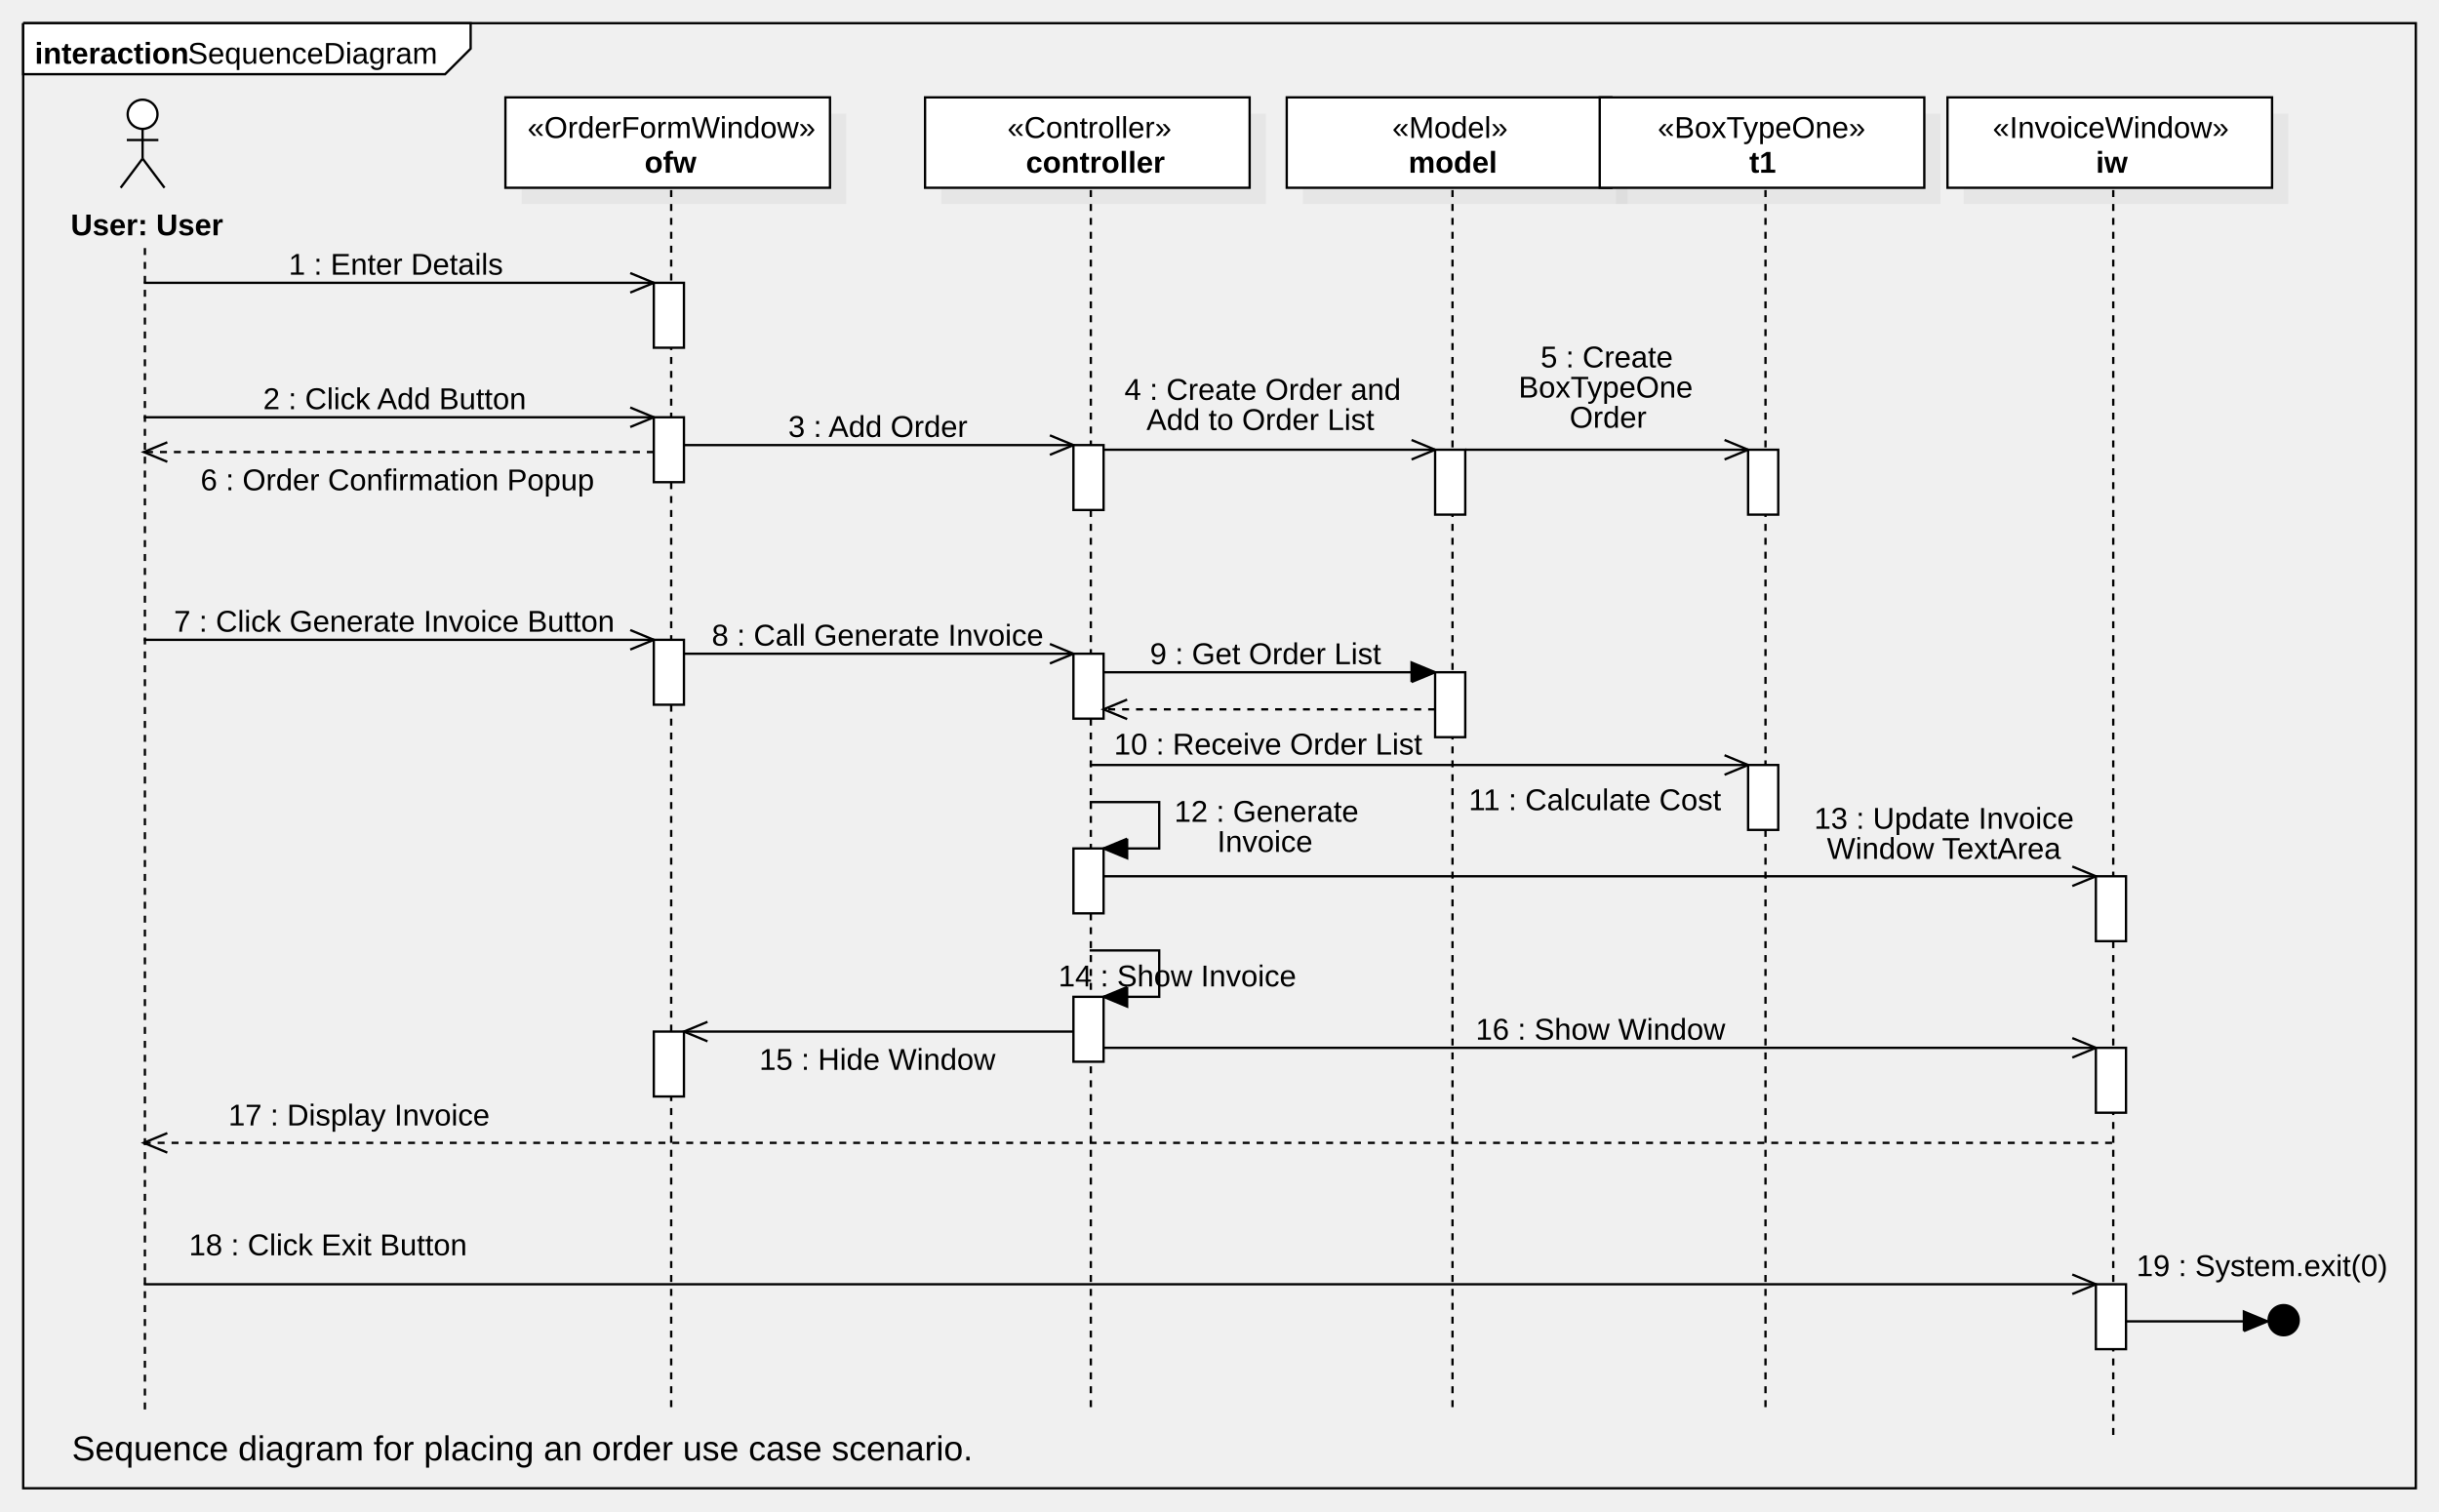
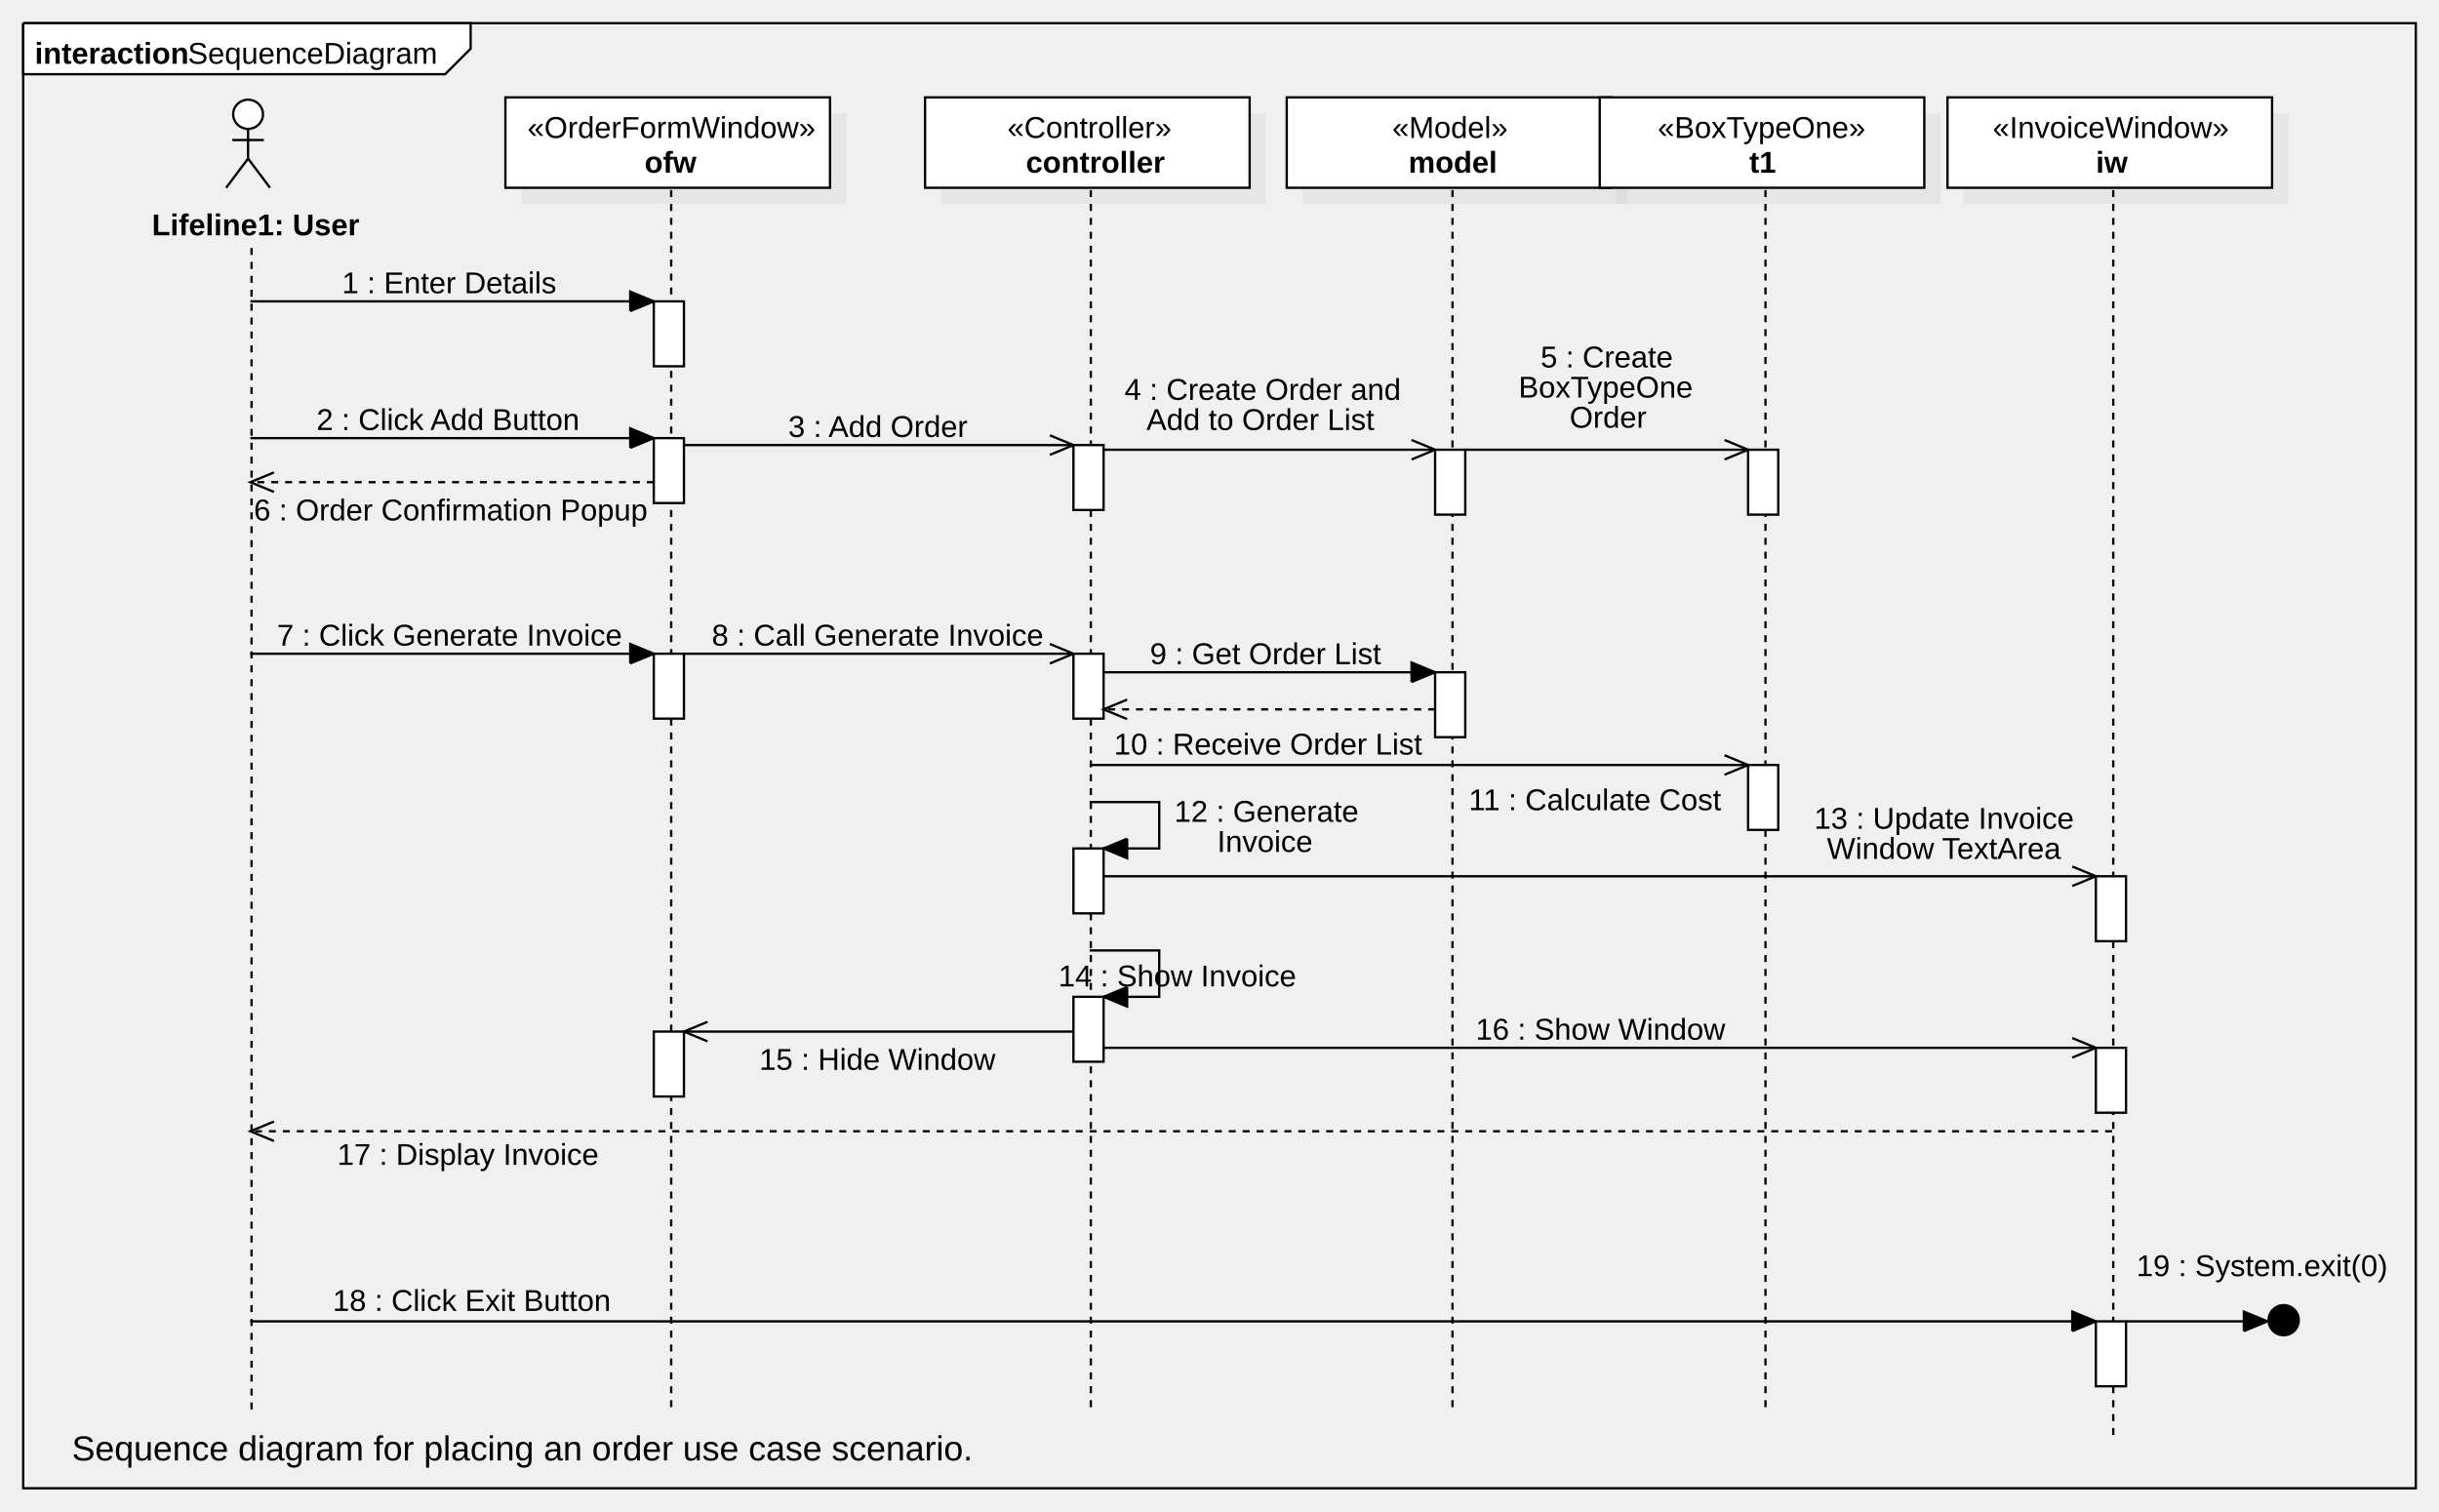
<svg xmlns="http://www.w3.org/2000/svg" version="1.1" width="1052" height="652">
  <defs />
  <g>
    <g transform="translate(2,2) scale(1,1)">
      <path fill="none" stroke="#000000" d="M 8 8 L 1040 8 L 1040 640 L 8 640 L 8 8" stroke-miterlimit="10" />
    </g>
    <g transform="translate(2,2) scale(1,1)">
      <path fill="#ffffff" stroke="none" d="M 8 8 L 8 30 L 190 30 L 201 19 L 201 8 L 8 8" />
    </g>
    <g transform="translate(2,2) scale(1,1)">
      <path fill="none" stroke="#000000" d="M 8 8 L 8 30 L 190 30 L 201 19 L 201 8 L 8 8 L 8 8" stroke-miterlimit="10" />
    </g>
    <g transform="translate(2,2) scale(1,1)">
      <g>
        <path fill="none" stroke="none" />
        <text fill="#000000" stroke="none" font-family="Arial" font-size="13px" font-style="normal" font-weight="normal" text-decoration="none" x="79" y="25.5">SequenceDiagram</text>
      </g>
    </g>
    <g transform="translate(2,2) scale(1,1)">
      <g>
        <path fill="none" stroke="none" />
        <text fill="#000000" stroke="none" font-family="Arial" font-size="13px" font-style="normal" font-weight="bold" text-decoration="none" x="13" y="25.5">interaction</text>
      </g>
    </g>
    <g transform="translate(2,2) scale(1,1)">
-       <path fill="#ffffff" stroke="none" d="M 53.071 47.3 C 53.071 43.821 55.949 41 59.5 41 C 63.051 41 65.929 43.821 65.929 47.3 C 65.929 50.779 63.051 53.6 59.5 53.6 C 55.949 53.6 53.071 50.779 53.071 47.3 Z" />
-     </g>
-     <g transform="translate(2,2) scale(1,1)">
-       <path fill="none" stroke="#000000" d="M 53.071 47.3 C 53.071 43.821 55.949 41 59.5 41 C 63.051 41 65.929 43.821 65.929 47.3 C 65.929 50.779 63.051 53.6 59.5 53.6 C 55.949 53.6 53.071 50.779 53.071 47.3 Z" stroke-miterlimit="10" />
-     </g>
-     <g transform="translate(2,2) scale(1,1)">
-       <path fill="none" stroke="#000000" d="M 59.5 53.6 L 59.5 66.4" stroke-miterlimit="10" />
-     </g>
-     <g transform="translate(2,2) scale(1,1)">
-       <path fill="none" stroke="#000000" d="M 52.693 58.4 L 66.307 58.4" stroke-miterlimit="10" />
-     </g>
-     <g transform="translate(2,2) scale(1,1)">
-       <path fill="none" stroke="#000000" d="M 59.5 66.4 L 50.045 79" stroke-miterlimit="10" />
-     </g>
-     <g transform="translate(2,2) scale(1,1)">
-       <path fill="none" stroke="#000000" d="M 59.5 66.4 L 68.955 79" stroke-miterlimit="10" />
-     </g>
-     <g transform="translate(2,2) scale(1,1)">
-       <g>
-         <path fill="none" stroke="none" />
-         <text fill="#000000" stroke="none" font-family="Arial" font-size="13px" font-style="normal" font-weight="bold" text-decoration="none" x="28.5" y="99.5">User: User</text>
-       </g>
-     </g>
-     <g transform="translate(2,2) scale(1,1)">
-       <path fill="none" stroke="#000000" d="M 60.5 105 L 60.5 608" stroke-miterlimit="10" stroke-dasharray="3" />
-     </g>
-     <g transform="translate(2,2) scale(1,1)">
      <rect fill="#C0C0C0" stroke="none" x="223" y="47" width="140" height="39" opacity="0.2" />
    </g>
    <g transform="translate(2,2) scale(1,1)">
      <rect fill="#ffffff" stroke="none" x="216" y="40" width="140" height="39" />
    </g>
    <g transform="translate(2,2) scale(1,1)">
      <path fill="none" stroke="#000000" d="M 216 40 L 356 40 L 356 79 L 216 79 L 216 40 Z Z" stroke-miterlimit="10" />
    </g>
    <g transform="translate(2,2) scale(1,1)">
      <g>
        <path fill="none" stroke="none" />
        <text fill="#000000" stroke="none" font-family="Arial" font-size="13px" font-style="normal" font-weight="normal" text-decoration="none" x="225.5" y="57.5">«OrderFormWindow»</text>
      </g>
    </g>
    <g transform="translate(2,2) scale(1,1)">
      <g>
        <path fill="none" stroke="none" />
        <text fill="#000000" stroke="none" font-family="Arial" font-size="13px" font-style="normal" font-weight="bold" text-decoration="none" x="276" y="72.5">ofw</text>
      </g>
    </g>
    <g transform="translate(2,2) scale(1,1)">
      <path fill="none" stroke="#000000" d="M 287.5 80 L 287.5 608" stroke-miterlimit="10" stroke-dasharray="3" />
    </g>
    <g transform="translate(2,2) scale(1,1)">
      <rect fill="#C0C0C0" stroke="none" x="404" y="47" width="140" height="39" opacity="0.2" />
    </g>
    <g transform="translate(2,2) scale(1,1)">
      <rect fill="#ffffff" stroke="none" x="397" y="40" width="140" height="39" />
    </g>
    <g transform="translate(2,2) scale(1,1)">
      <path fill="none" stroke="#000000" d="M 397 40 L 537 40 L 537 79 L 397 79 L 397 40 Z Z" stroke-miterlimit="10" />
    </g>
    <g transform="translate(2,2) scale(1,1)">
      <g>
        <path fill="none" stroke="none" />
        <text fill="#000000" stroke="none" font-family="Arial" font-size="13px" font-style="normal" font-weight="normal" text-decoration="none" x="432.5" y="57.5">«Controller»</text>
      </g>
    </g>
    <g transform="translate(2,2) scale(1,1)">
      <g>
        <path fill="none" stroke="none" />
        <text fill="#000000" stroke="none" font-family="Arial" font-size="13px" font-style="normal" font-weight="bold" text-decoration="none" x="440.5" y="72.5">controller</text>
      </g>
    </g>
    <g transform="translate(2,2) scale(1,1)">
      <path fill="none" stroke="#000000" d="M 468.5 80 L 468.5 608" stroke-miterlimit="10" stroke-dasharray="3" />
    </g>
    <g transform="translate(2,2) scale(1,1)">
      <rect fill="#C0C0C0" stroke="none" x="560" y="47" width="140" height="39" opacity="0.2" />
    </g>
    <g transform="translate(2,2) scale(1,1)">
      <rect fill="#ffffff" stroke="none" x="553" y="40" width="140" height="39" />
    </g>
    <g transform="translate(2,2) scale(1,1)">
      <path fill="none" stroke="#000000" d="M 553 40 L 693 40 L 693 79 L 553 79 L 553 40 Z Z" stroke-miterlimit="10" />
    </g>
    <g transform="translate(2,2) scale(1,1)">
      <g>
        <path fill="none" stroke="none" />
        <text fill="#000000" stroke="none" font-family="Arial" font-size="13px" font-style="normal" font-weight="normal" text-decoration="none" x="598.5" y="57.5">«Model»</text>
      </g>
    </g>
    <g transform="translate(2,2) scale(1,1)">
      <g>
        <path fill="none" stroke="none" />
        <text fill="#000000" stroke="none" font-family="Arial" font-size="13px" font-style="normal" font-weight="bold" text-decoration="none" x="605.5" y="72.5">model</text>
      </g>
    </g>
    <g transform="translate(2,2) scale(1,1)">
      <path fill="none" stroke="#000000" d="M 624.5 80 L 624.5 608" stroke-miterlimit="10" stroke-dasharray="3" />
    </g>
    <g transform="translate(2,2) scale(1,1)">
      <rect fill="#C0C0C0" stroke="none" x="695" y="47" width="140" height="39" opacity="0.2" />
    </g>
    <g transform="translate(2,2) scale(1,1)">
      <rect fill="#ffffff" stroke="none" x="688" y="40" width="140" height="39" />
    </g>
    <g transform="translate(2,2) scale(1,1)">
      <path fill="none" stroke="#000000" d="M 688 40 L 828 40 L 828 79 L 688 79 L 688 40 Z Z" stroke-miterlimit="10" />
    </g>
    <g transform="translate(2,2) scale(1,1)">
      <g>
        <path fill="none" stroke="none" />
        <text fill="#000000" stroke="none" font-family="Arial" font-size="13px" font-style="normal" font-weight="normal" text-decoration="none" x="713" y="57.5">«BoxTypeOne»</text>
      </g>
    </g>
    <g transform="translate(2,2) scale(1,1)">
      <g>
        <path fill="none" stroke="none" />
        <text fill="#000000" stroke="none" font-family="Arial" font-size="13px" font-style="normal" font-weight="bold" text-decoration="none" x="752.5" y="72.5">t1</text>
      </g>
    </g>
    <g transform="translate(2,2) scale(1,1)">
      <path fill="none" stroke="#000000" d="M 759.5 80 L 759.5 608" stroke-miterlimit="10" stroke-dasharray="3" />
    </g>
    <g transform="translate(2,2) scale(1,1)">
      <rect fill="#C0C0C0" stroke="none" x="845" y="47" width="140" height="39" opacity="0.2" />
    </g>
    <g transform="translate(2,2) scale(1,1)">
      <rect fill="#ffffff" stroke="none" x="838" y="40" width="140" height="39" />
    </g>
    <g transform="translate(2,2) scale(1,1)">
      <path fill="none" stroke="#000000" d="M 838 40 L 978 40 L 978 79 L 838 79 L 838 40 Z Z" stroke-miterlimit="10" />
    </g>
    <g transform="translate(2,2) scale(1,1)">
      <g>
        <path fill="none" stroke="none" />
        <text fill="#000000" stroke="none" font-family="Arial" font-size="13px" font-style="normal" font-weight="normal" text-decoration="none" x="857.5" y="57.5">«InvoiceWindow»</text>
      </g>
    </g>
    <g transform="translate(2,2) scale(1,1)">
      <g>
        <path fill="none" stroke="none" />
        <text fill="#000000" stroke="none" font-family="Arial" font-size="13px" font-style="normal" font-weight="bold" text-decoration="none" x="902" y="72.5">iw</text>
      </g>
    </g>
    <g transform="translate(2,2) scale(1,1)">
      <path fill="none" stroke="#000000" d="M 909.5 80 L 909.5 617" stroke-miterlimit="10" stroke-dasharray="3" />
    </g>
    <g transform="translate(2,2) scale(1,1)">
      <g>
        <path fill="none" stroke="none" />
        <text fill="#000000" stroke="none" font-family="Arial" font-size="15px" font-style="normal" font-weight="normal" text-decoration="none" x="29" y="628">Sequence diagram for placing an order use case scenario.</text>
      </g>
    </g>
    <g transform="translate(2,2) scale(1,1)">
      <path fill="#000000" stroke="none" d="M 976 567.5 C 976 563.634 979.134 560.5 983 560.5 C 986.866 560.5 990 563.634 990 567.5 C 990 571.366 986.866 574.5 983 574.5 C 979.134 574.5 976 571.366 976 567.5 Z" />
    </g>
    <g transform="translate(2,2) scale(1,1)">
-       <path fill="none" stroke="#000000" d="M 60 120 L 280 120" stroke-miterlimit="10" />
-     </g>
-     <g transform="translate(2,2) scale(1,1)">
-       <path fill="none" stroke="#000000" d="M 269.837 124.21 L 280 120 L 269.837 115.79" stroke-miterlimit="10" />
-     </g>
-     <g transform="translate(2,2) scale(1,1)">
-       <g>
-         <path fill="none" stroke="none" />
-         <text fill="#000000" stroke="none" font-family="Arial" font-size="13px" font-style="normal" font-weight="normal" text-decoration="none" x="122.5" y="116.5">1 : Enter Details</text>
-       </g>
-     </g>
-     <g transform="translate(2,2) scale(1,1)">
-       <rect fill="#ffffff" stroke="none" x="280" y="120" width="13" height="28" />
-     </g>
-     <g transform="translate(2,2) scale(1,1)">
-       <path fill="none" stroke="#000000" d="M 280 120 L 293 120 L 293 148 L 280 148 L 280 120 Z Z" stroke-miterlimit="10" />
-     </g>
-     <g transform="translate(2,2) scale(1,1)">
-       <path fill="none" stroke="#000000" d="M 60 178 L 280 178" stroke-miterlimit="10" />
-     </g>
-     <g transform="translate(2,2) scale(1,1)">
-       <path fill="none" stroke="#000000" d="M 269.837 182.21 L 280 178 L 269.837 173.79" stroke-miterlimit="10" />
-     </g>
-     <g transform="translate(2,2) scale(1,1)">
-       <g>
-         <path fill="none" stroke="none" />
-         <text fill="#000000" stroke="none" font-family="Arial" font-size="13px" font-style="normal" font-weight="normal" text-decoration="none" x="111.5" y="174.5">2 : Click Add Button</text>
-       </g>
-     </g>
-     <g transform="translate(2,2) scale(1,1)">
-       <rect fill="#ffffff" stroke="none" x="280" y="178" width="13" height="28" />
-     </g>
-     <g transform="translate(2,2) scale(1,1)">
-       <path fill="none" stroke="#000000" d="M 280 178 L 293 178 L 293 206 L 280 206 L 280 178 Z Z" stroke-miterlimit="10" />
+       <path fill="#ffffff" stroke="none" d="M 98.571 47.3 C 98.571 43.821 101.449 41 105 41 C 108.551 41 111.429 43.821 111.429 47.3 C 111.429 50.779 108.551 53.6 105 53.6 C 101.449 53.6 98.571 50.779 98.571 47.3 Z" />
+     </g>
+     <g transform="translate(2,2) scale(1,1)">
+       <path fill="none" stroke="#000000" d="M 98.571 47.3 C 98.571 43.821 101.449 41 105 41 C 108.551 41 111.429 43.821 111.429 47.3 C 111.429 50.779 108.551 53.6 105 53.6 C 101.449 53.6 98.571 50.779 98.571 47.3 Z" stroke-miterlimit="10" />
+     </g>
+     <g transform="translate(2,2) scale(1,1)">
+       <path fill="none" stroke="#000000" d="M 105 53.6 L 105 66.4" stroke-miterlimit="10" />
+     </g>
+     <g transform="translate(2,2) scale(1,1)">
+       <path fill="none" stroke="#000000" d="M 98.193 58.4 L 111.807 58.4" stroke-miterlimit="10" />
+     </g>
+     <g transform="translate(2,2) scale(1,1)">
+       <path fill="none" stroke="#000000" d="M 105 66.4 L 95.545 79" stroke-miterlimit="10" />
+     </g>
+     <g transform="translate(2,2) scale(1,1)">
+       <path fill="none" stroke="#000000" d="M 105 66.4 L 114.455 79" stroke-miterlimit="10" />
+     </g>
+     <g transform="translate(2,2) scale(1,1)">
+       <g>
+         <path fill="none" stroke="none" />
+         <text fill="#000000" stroke="none" font-family="Arial" font-size="13px" font-style="normal" font-weight="bold" text-decoration="none" x="63.5" y="99.5">Lifeline1: User</text>
+       </g>
+     </g>
+     <g transform="translate(2,2) scale(1,1)">
+       <path fill="none" stroke="#000000" d="M 106.5 105 L 106.5 608" stroke-miterlimit="10" stroke-dasharray="3" />
+     </g>
+     <g transform="translate(2,2) scale(1,1)">
+       <path fill="none" stroke="#000000" d="M 106 128 L 280 128" stroke-miterlimit="10" />
+     </g>
+     <g transform="translate(2,2) scale(1,1)">
+       <path fill="#000000" stroke="none" d="M 269.837 132.21 L 280 128 L 269.837 123.79" />
+     </g>
+     <g transform="translate(2,2) scale(1,1)">
+       <path fill="none" stroke="#000000" d="M 269.837 132.21 L 280 128 L 269.837 123.79 L 269.837 132.21" stroke-miterlimit="10" />
+     </g>
+     <g transform="translate(2,2) scale(1,1)">
+       <g>
+         <path fill="none" stroke="none" />
+         <text fill="#000000" stroke="none" font-family="Arial" font-size="13px" font-style="normal" font-weight="normal" text-decoration="none" x="145.5" y="124.5">1 : Enter Details</text>
+       </g>
+     </g>
+     <g transform="translate(2,2) scale(1,1)">
+       <rect fill="#ffffff" stroke="none" x="280" y="128" width="13" height="28" />
+     </g>
+     <g transform="translate(2,2) scale(1,1)">
+       <path fill="none" stroke="#000000" d="M 280 128 L 293 128 L 293 156 L 280 156 L 280 128 Z Z" stroke-miterlimit="10" />
+     </g>
+     <g transform="translate(2,2) scale(1,1)">
+       <path fill="none" stroke="#000000" d="M 106 187 L 280 187" stroke-miterlimit="10" />
+     </g>
+     <g transform="translate(2,2) scale(1,1)">
+       <path fill="#000000" stroke="none" d="M 269.837 191.21 L 280 187 L 269.837 182.79" />
+     </g>
+     <g transform="translate(2,2) scale(1,1)">
+       <path fill="none" stroke="#000000" d="M 269.837 191.21 L 280 187 L 269.837 182.79 L 269.837 191.21" stroke-miterlimit="10" />
+     </g>
+     <g transform="translate(2,2) scale(1,1)">
+       <g>
+         <path fill="none" stroke="none" />
+         <text fill="#000000" stroke="none" font-family="Arial" font-size="13px" font-style="normal" font-weight="normal" text-decoration="none" x="134.5" y="183.5">2 : Click Add Button</text>
+       </g>
+     </g>
+     <g transform="translate(2,2) scale(1,1)">
+       <rect fill="#ffffff" stroke="none" x="280" y="187" width="13" height="28" />
+     </g>
+     <g transform="translate(2,2) scale(1,1)">
+       <path fill="none" stroke="#000000" d="M 280 187 L 293 187 L 293 215 L 280 215 L 280 187 Z Z" stroke-miterlimit="10" />
    </g>
    <g transform="translate(2,2) scale(1,1)">
      <path fill="none" stroke="#000000" d="M 293 190 L 461 190" stroke-miterlimit="10" />
    </g>
    <g transform="translate(2,2) scale(1,1)">
      <path fill="none" stroke="#000000" d="M 450.837 194.21 L 461 190 L 450.837 185.79" stroke-miterlimit="10" />
    </g>
    <g transform="translate(2,2) scale(1,1)">
      <g>
        <path fill="none" stroke="none" />
        <text fill="#000000" stroke="none" font-family="Arial" font-size="13px" font-style="normal" font-weight="normal" text-decoration="none" x="338" y="186.5">3 : Add Order</text>
      </g>
    </g>
    <g transform="translate(2,2) scale(1,1)">
      <rect fill="#ffffff" stroke="none" x="461" y="190" width="13" height="28" />
    </g>
    <g transform="translate(2,2) scale(1,1)">
      <path fill="none" stroke="#000000" d="M 461 190 L 474 190 L 474 218 L 461 218 L 461 190 Z Z" stroke-miterlimit="10" />
    </g>
    <g transform="translate(2,2) scale(1,1)">
      <path fill="none" stroke="#000000" d="M 474 192 L 617 192" stroke-miterlimit="10" />
    </g>
    <g transform="translate(2,2) scale(1,1)">
      <path fill="none" stroke="#000000" d="M 606.837 196.21 L 617 192 L 606.837 187.79" stroke-miterlimit="10" />
    </g>
    <g transform="translate(2,2) scale(1,1)">
      <g>
        <path fill="none" stroke="none" />
        <text fill="#000000" stroke="none" font-family="Arial" font-size="13px" font-style="normal" font-weight="normal" text-decoration="none" x="483" y="170.5">4 : Create Order and</text>
        <text fill="#000000" stroke="none" font-family="Arial" font-size="13px" font-style="normal" font-weight="normal" text-decoration="none" x="492.5" y="183.5">Add to Order List</text>
      </g>
    </g>
    <g transform="translate(2,2) scale(1,1)">
      <rect fill="#ffffff" stroke="none" x="617" y="192" width="13" height="28" />
    </g>
    <g transform="translate(2,2) scale(1,1)">
      <path fill="none" stroke="#000000" d="M 617 192 L 630 192 L 630 220 L 617 220 L 617 192 Z Z" stroke-miterlimit="10" />
    </g>
    <g transform="translate(2,2) scale(1,1)">
      <path fill="none" stroke="#000000" d="M 630 192 L 752 192" stroke-miterlimit="10" />
    </g>
    <g transform="translate(2,2) scale(1,1)">
      <path fill="none" stroke="#000000" d="M 741.837 196.21 L 752 192 L 741.837 187.79" stroke-miterlimit="10" />
    </g>
    <g transform="translate(2,2) scale(1,1)">
      <g>
        <path fill="none" stroke="none" />
        <text fill="#000000" stroke="none" font-family="Arial" font-size="13px" font-style="normal" font-weight="normal" text-decoration="none" x="662.5" y="156.5">5 : Create</text>
        <text fill="#000000" stroke="none" font-family="Arial" font-size="13px" font-style="normal" font-weight="normal" text-decoration="none" x="653" y="169.5">BoxTypeOne</text>
        <text fill="#000000" stroke="none" font-family="Arial" font-size="13px" font-style="normal" font-weight="normal" text-decoration="none" x="675" y="182.5">Order</text>
      </g>
    </g>
    <g transform="translate(2,2) scale(1,1)">
      <rect fill="#ffffff" stroke="none" x="752" y="192" width="13" height="28" />
    </g>
    <g transform="translate(2,2) scale(1,1)">
      <path fill="none" stroke="#000000" d="M 752 192 L 765 192 L 765 220 L 752 220 L 752 192 Z Z" stroke-miterlimit="10" />
    </g>
    <g transform="translate(2,2) scale(1,1)">
-       <path fill="none" stroke="#000000" d="M 280 193 L 60 193" stroke-miterlimit="10" stroke-dasharray="3" />
-     </g>
-     <g transform="translate(2,2) scale(1,1)">
-       <path fill="none" stroke="#000000" d="M 70.163 188.79 L 60 193 L 70.163 197.21" stroke-miterlimit="10" />
-     </g>
-     <g transform="translate(2,2) scale(1,1)">
-       <g>
-         <path fill="none" stroke="none" />
-         <text fill="#000000" stroke="none" font-family="Arial" font-size="13px" font-style="normal" font-weight="normal" text-decoration="none" x="84.5" y="209.5">6 : Order Confirmation Popup</text>
-       </g>
-     </g>
-     <g transform="translate(2,2) scale(1,1)">
-       <path fill="none" stroke="#000000" d="M 60 274 L 280 274" stroke-miterlimit="10" />
-     </g>
-     <g transform="translate(2,2) scale(1,1)">
-       <path fill="none" stroke="#000000" d="M 269.837 278.21 L 280 274 L 269.837 269.79" stroke-miterlimit="10" />
-     </g>
-     <g transform="translate(2,2) scale(1,1)">
-       <g>
-         <path fill="none" stroke="none" />
-         <text fill="#000000" stroke="none" font-family="Arial" font-size="13px" font-style="normal" font-weight="normal" text-decoration="none" x="73" y="270.5">7 : Click Generate Invoice Button</text>
-       </g>
-     </g>
-     <g transform="translate(2,2) scale(1,1)">
-       <rect fill="#ffffff" stroke="none" x="280" y="274" width="13" height="28" />
-     </g>
-     <g transform="translate(2,2) scale(1,1)">
-       <path fill="none" stroke="#000000" d="M 280 274 L 293 274 L 293 302 L 280 302 L 280 274 Z Z" stroke-miterlimit="10" />
+       <path fill="none" stroke="#000000" d="M 280 206 L 106 206" stroke-miterlimit="10" stroke-dasharray="3" />
+     </g>
+     <g transform="translate(2,2) scale(1,1)">
+       <path fill="none" stroke="#000000" d="M 116.163 201.79 L 106 206 L 116.163 210.21" stroke-miterlimit="10" />
+     </g>
+     <g transform="translate(2,2) scale(1,1)">
+       <g>
+         <path fill="none" stroke="none" />
+         <text fill="#000000" stroke="none" font-family="Arial" font-size="13px" font-style="normal" font-weight="normal" text-decoration="none" x="107.5" y="222.5">6 : Order Confirmation Popup</text>
+       </g>
+     </g>
+     <g transform="translate(2,2) scale(1,1)">
+       <path fill="none" stroke="#000000" d="M 106 280 L 280 280" stroke-miterlimit="10" />
+     </g>
+     <g transform="translate(2,2) scale(1,1)">
+       <path fill="#000000" stroke="none" d="M 269.837 284.21 L 280 280 L 269.837 275.79" />
+     </g>
+     <g transform="translate(2,2) scale(1,1)">
+       <path fill="none" stroke="#000000" d="M 269.837 284.21 L 280 280 L 269.837 275.79 L 269.837 284.21" stroke-miterlimit="10" />
+     </g>
+     <g transform="translate(2,2) scale(1,1)">
+       <g>
+         <path fill="none" stroke="none" />
+         <text fill="#000000" stroke="none" font-family="Arial" font-size="13px" font-style="normal" font-weight="normal" text-decoration="none" x="117.5" y="276.5">7 : Click Generate Invoice</text>
+       </g>
+     </g>
+     <g transform="translate(2,2) scale(1,1)">
+       <rect fill="#ffffff" stroke="none" x="280" y="280" width="13" height="28" />
+     </g>
+     <g transform="translate(2,2) scale(1,1)">
+       <path fill="none" stroke="#000000" d="M 280 280 L 293 280 L 293 308 L 280 308 L 280 280 Z Z" stroke-miterlimit="10" />
    </g>
    <g transform="translate(2,2) scale(1,1)">
      <path fill="none" stroke="#000000" d="M 293 280 L 461 280" stroke-miterlimit="10" />
    </g>
    <g transform="translate(2,2) scale(1,1)">
      <path fill="none" stroke="#000000" d="M 450.837 284.21 L 461 280 L 450.837 275.79" stroke-miterlimit="10" />
    </g>
    <g transform="translate(2,2) scale(1,1)">
      <g>
        <path fill="none" stroke="none" />
        <text fill="#000000" stroke="none" font-family="Arial" font-size="13px" font-style="normal" font-weight="normal" text-decoration="none" x="305" y="276.5">8 : Call Generate Invoice</text>
      </g>
    </g>
    <g transform="translate(2,2) scale(1,1)">
      <rect fill="#ffffff" stroke="none" x="461" y="280" width="13" height="28" />
    </g>
    <g transform="translate(2,2) scale(1,1)">
      <path fill="none" stroke="#000000" d="M 461 280 L 474 280 L 474 308 L 461 308 L 461 280 Z Z" stroke-miterlimit="10" />
    </g>
    <g transform="translate(2,2) scale(1,1)">
      <path fill="none" stroke="#000000" d="M 474 288 L 617 288" stroke-miterlimit="10" />
    </g>
    <g transform="translate(2,2) scale(1,1)">
      <path fill="#000000" stroke="none" d="M 606.837 292.21 L 617 288 L 606.837 283.79" />
    </g>
    <g transform="translate(2,2) scale(1,1)">
      <path fill="none" stroke="#000000" d="M 606.837 292.21 L 617 288 L 606.837 283.79 L 606.837 292.21" stroke-miterlimit="10" />
    </g>
    <g transform="translate(2,2) scale(1,1)">
      <g>
        <path fill="none" stroke="none" />
        <text fill="#000000" stroke="none" font-family="Arial" font-size="13px" font-style="normal" font-weight="normal" text-decoration="none" x="494" y="284.5">9 : Get Order List</text>
      </g>
    </g>
    <g transform="translate(2,2) scale(1,1)">
      <rect fill="#ffffff" stroke="none" x="617" y="288" width="13" height="28" />
    </g>
    <g transform="translate(2,2) scale(1,1)">
      <path fill="none" stroke="#000000" d="M 617 288 L 630 288 L 630 316 L 617 316 L 617 288 Z Z" stroke-miterlimit="10" />
    </g>
    <g transform="translate(2,2) scale(1,1)">
      <path fill="none" stroke="#000000" d="M 617 304 L 474 304" stroke-miterlimit="10" stroke-dasharray="3" />
    </g>
    <g transform="translate(2,2) scale(1,1)">
      <path fill="none" stroke="#000000" d="M 484.163 299.79 L 474 304 L 484.163 308.21" stroke-miterlimit="10" />
    </g>
    <g transform="translate(2,2) scale(1,1)">
      <g>
        <path fill="none" stroke="none" />
        <text fill="#000000" stroke="none" font-family="Arial" font-size="13px" font-style="normal" font-weight="normal" text-decoration="none" x="478.5" y="323.5">10 : Receive Order List</text>
      </g>
    </g>
    <g transform="translate(2,2) scale(1,1)">
      <path fill="none" stroke="#000000" d="M 468 328 L 752 328" stroke-miterlimit="10" />
    </g>
    <g transform="translate(2,2) scale(1,1)">
      <path fill="none" stroke="#000000" d="M 741.837 332.21 L 752 328 L 741.837 323.79" stroke-miterlimit="10" />
    </g>
    <g transform="translate(2,2) scale(1,1)">
      <g>
        <path fill="none" stroke="none" />
        <text fill="#000000" stroke="none" font-family="Arial" font-size="13px" font-style="normal" font-weight="normal" text-decoration="none" x="631.5" y="347.5">11 : Calculate Cost</text>
      </g>
    </g>
    <g transform="translate(2,2) scale(1,1)">
      <rect fill="#ffffff" stroke="none" x="752" y="328" width="13" height="28" />
    </g>
    <g transform="translate(2,2) scale(1,1)">
      <path fill="none" stroke="#000000" d="M 752 328 L 765 328 L 765 356 L 752 356 L 752 328 Z Z" stroke-miterlimit="10" />
    </g>
    <g transform="translate(2,2) scale(1,1)">
      <path fill="none" stroke="#000000" d="M 468 344 L 498 344 L 498 364 L 474 364" stroke-miterlimit="10" />
    </g>
    <g transform="translate(2,2) scale(1,1)">
      <path fill="#000000" stroke="none" d="M 484.163 359.79 L 474 364 L 484.163 368.21" />
    </g>
    <g transform="translate(2,2) scale(1,1)">
      <path fill="none" stroke="#000000" d="M 484.163 359.79 L 474 364 L 484.163 368.21 L 484.163 359.79" stroke-miterlimit="10" />
    </g>
    <g transform="translate(2,2) scale(1,1)">
      <g>
        <path fill="none" stroke="none" />
        <text fill="#000000" stroke="none" font-family="Arial" font-size="13px" font-style="normal" font-weight="normal" text-decoration="none" x="504.5" y="352.5">12 : Generate</text>
        <text fill="#000000" stroke="none" font-family="Arial" font-size="13px" font-style="normal" font-weight="normal" text-decoration="none" x="523" y="365.5">Invoice</text>
      </g>
    </g>
    <g transform="translate(2,2) scale(1,1)">
      <rect fill="#ffffff" stroke="none" x="461" y="364" width="13" height="28" />
    </g>
    <g transform="translate(2,2) scale(1,1)">
      <path fill="none" stroke="#000000" d="M 461 364 L 474 364 L 474 392 L 461 392 L 461 364 Z Z" stroke-miterlimit="10" />
    </g>
    <g transform="translate(2,2) scale(1,1)">
      <path fill="none" stroke="#000000" d="M 474 376 L 902 376" stroke-miterlimit="10" />
    </g>
    <g transform="translate(2,2) scale(1,1)">
      <path fill="none" stroke="#000000" d="M 891.837 380.21 L 902 376 L 891.837 371.79" stroke-miterlimit="10" />
    </g>
    <g transform="translate(2,2) scale(1,1)">
      <g>
        <path fill="none" stroke="none" />
        <text fill="#000000" stroke="none" font-family="Arial" font-size="13px" font-style="normal" font-weight="normal" text-decoration="none" x="780.5" y="355.5">13 : Update Invoice</text>
        <text fill="#000000" stroke="none" font-family="Arial" font-size="13px" font-style="normal" font-weight="normal" text-decoration="none" x="786" y="368.5">Window TextArea</text>
      </g>
    </g>
    <g transform="translate(2,2) scale(1,1)">
      <rect fill="#ffffff" stroke="none" x="902" y="376" width="13" height="28" />
    </g>
    <g transform="translate(2,2) scale(1,1)">
      <path fill="none" stroke="#000000" d="M 902 376 L 915 376 L 915 404 L 902 404 L 902 376 Z Z" stroke-miterlimit="10" />
    </g>
    <g transform="translate(2,2) scale(1,1)">
      <path fill="none" stroke="#000000" d="M 468 408 L 498 408 L 498 428 L 474 428" stroke-miterlimit="10" />
    </g>
    <g transform="translate(2,2) scale(1,1)">
      <path fill="#000000" stroke="none" d="M 484.163 423.79 L 474 428 L 484.163 432.21" />
    </g>
    <g transform="translate(2,2) scale(1,1)">
      <path fill="none" stroke="#000000" d="M 484.163 423.79 L 474 428 L 484.163 432.21 L 484.163 423.79" stroke-miterlimit="10" />
    </g>
    <g transform="translate(2,2) scale(1,1)">
      <g>
        <path fill="none" stroke="none" />
        <text fill="#000000" stroke="none" font-family="Arial" font-size="13px" font-style="normal" font-weight="normal" text-decoration="none" x="454.5" y="423.5">14 : Show Invoice</text>
      </g>
    </g>
    <g transform="translate(2,2) scale(1,1)">
      <rect fill="#ffffff" stroke="none" x="461" y="428" width="13" height="28" />
    </g>
    <g transform="translate(2,2) scale(1,1)">
      <path fill="none" stroke="#000000" d="M 461 428 L 474 428 L 474 456 L 461 456 L 461 428 Z Z" stroke-miterlimit="10" />
    </g>
    <g transform="translate(2,2) scale(1,1)">
      <path fill="none" stroke="#000000" d="M 461 443 L 293 443" stroke-miterlimit="10" />
    </g>
    <g transform="translate(2,2) scale(1,1)">
      <path fill="none" stroke="#000000" d="M 303.163 438.79 L 293 443 L 303.163 447.21" stroke-miterlimit="10" />
    </g>
    <g transform="translate(2,2) scale(1,1)">
      <g>
        <path fill="none" stroke="none" />
        <text fill="#000000" stroke="none" font-family="Arial" font-size="13px" font-style="normal" font-weight="normal" text-decoration="none" x="325.5" y="459.5">15 : Hide Window</text>
      </g>
    </g>
    <g transform="translate(2,2) scale(1,1)">
      <rect fill="#ffffff" stroke="none" x="280" y="443" width="13" height="28" />
    </g>
    <g transform="translate(2,2) scale(1,1)">
      <path fill="none" stroke="#000000" d="M 280 443 L 293 443 L 293 471 L 280 471 L 280 443 Z Z" stroke-miterlimit="10" />
    </g>
    <g transform="translate(2,2) scale(1,1)">
      <path fill="none" stroke="#000000" d="M 474 450 L 902 450" stroke-miterlimit="10" />
    </g>
    <g transform="translate(2,2) scale(1,1)">
      <path fill="none" stroke="#000000" d="M 891.837 454.21 L 902 450 L 891.837 445.79" stroke-miterlimit="10" />
    </g>
    <g transform="translate(2,2) scale(1,1)">
      <g>
        <path fill="none" stroke="none" />
        <text fill="#000000" stroke="none" font-family="Arial" font-size="13px" font-style="normal" font-weight="normal" text-decoration="none" x="634.5" y="446.5">16 : Show Window</text>
      </g>
    </g>
    <g transform="translate(2,2) scale(1,1)">
      <rect fill="#ffffff" stroke="none" x="902" y="450" width="13" height="28" />
    </g>
    <g transform="translate(2,2) scale(1,1)">
      <path fill="none" stroke="#000000" d="M 902 450 L 915 450 L 915 478 L 902 478 L 902 450 Z Z" stroke-miterlimit="10" />
    </g>
    <g transform="translate(2,2) scale(1,1)">
-       <path fill="none" stroke="#000000" d="M 909 491 L 60 491" stroke-miterlimit="10" stroke-dasharray="3" />
-     </g>
-     <g transform="translate(2,2) scale(1,1)">
-       <path fill="none" stroke="#000000" d="M 70.163 486.79 L 60 491 L 70.163 495.21" stroke-miterlimit="10" />
-     </g>
-     <g transform="translate(2,2) scale(1,1)">
-       <g>
-         <path fill="none" stroke="none" />
-         <text fill="#000000" stroke="none" font-family="Arial" font-size="13px" font-style="normal" font-weight="normal" text-decoration="none" x="96.5" y="483.5">17 : Display Invoice</text>
-       </g>
-     </g>
-     <g transform="translate(2,2) scale(1,1)">
-       <path fill="none" stroke="#000000" d="M 60 552 L 902 552" stroke-miterlimit="10" />
-     </g>
-     <g transform="translate(2,2) scale(1,1)">
-       <path fill="none" stroke="#000000" d="M 891.837 556.21 L 902 552 L 891.837 547.79" stroke-miterlimit="10" />
-     </g>
-     <g transform="translate(2,2) scale(1,1)">
-       <g>
-         <path fill="none" stroke="none" />
-         <text fill="#000000" stroke="none" font-family="Arial" font-size="13px" font-style="normal" font-weight="normal" text-decoration="none" x="79.5" y="539.5">18 : Click Exit Button</text>
-       </g>
-     </g>
-     <g transform="translate(2,2) scale(1,1)">
-       <rect fill="#ffffff" stroke="none" x="902" y="552" width="13" height="28" />
-     </g>
-     <g transform="translate(2,2) scale(1,1)">
-       <path fill="none" stroke="#000000" d="M 902 552 L 915 552 L 915 580 L 902 580 L 902 552 Z Z" stroke-miterlimit="10" />
+       <path fill="none" stroke="#000000" d="M 909 486 L 106 486" stroke-miterlimit="10" stroke-dasharray="3" />
+     </g>
+     <g transform="translate(2,2) scale(1,1)">
+       <path fill="none" stroke="#000000" d="M 116.163 481.79 L 106 486 L 116.163 490.21" stroke-miterlimit="10" />
+     </g>
+     <g transform="translate(2,2) scale(1,1)">
+       <g>
+         <path fill="none" stroke="none" />
+         <text fill="#000000" stroke="none" font-family="Arial" font-size="13px" font-style="normal" font-weight="normal" text-decoration="none" x="143.5" y="500.5">17 : Display Invoice</text>
+       </g>
+     </g>
+     <g transform="translate(2,2) scale(1,1)">
+       <path fill="none" stroke="#000000" d="M 106 568 L 902 568" stroke-miterlimit="10" />
+     </g>
+     <g transform="translate(2,2) scale(1,1)">
+       <path fill="#000000" stroke="none" d="M 891.837 572.21 L 902 568 L 891.837 563.79" />
+     </g>
+     <g transform="translate(2,2) scale(1,1)">
+       <path fill="none" stroke="#000000" d="M 891.837 572.21 L 902 568 L 891.837 563.79 L 891.837 572.21" stroke-miterlimit="10" />
+     </g>
+     <g transform="translate(2,2) scale(1,1)">
+       <g>
+         <path fill="none" stroke="none" />
+         <text fill="#000000" stroke="none" font-family="Arial" font-size="13px" font-style="normal" font-weight="normal" text-decoration="none" x="141.5" y="563.5">18 : Click Exit Button</text>
+       </g>
+     </g>
+     <g transform="translate(2,2) scale(1,1)">
+       <rect fill="#ffffff" stroke="none" x="902" y="568" width="13" height="28" />
+     </g>
+     <g transform="translate(2,2) scale(1,1)">
+       <path fill="none" stroke="#000000" d="M 902 568 L 915 568 L 915 596 L 902 596 L 902 568 Z Z" stroke-miterlimit="10" />
    </g>
    <g transform="translate(2,2) scale(1,1)">
      <path fill="none" stroke="#000000" d="M 915 568 L 976 568" stroke-miterlimit="10" />
    </g>
    <g transform="translate(2,2) scale(1,1)">
      <path fill="#000000" stroke="none" d="M 965.837 572.21 L 976 568 L 965.837 563.79" />
    </g>
    <g transform="translate(2,2) scale(1,1)">
      <path fill="none" stroke="#000000" d="M 965.837 572.21 L 976 568 L 965.837 563.79 L 965.837 572.21" stroke-miterlimit="10" />
    </g>
    <g transform="translate(2,2) scale(1,1)">
      <g>
        <path fill="none" stroke="none" />
        <text fill="#000000" stroke="none" font-family="Arial" font-size="13px" font-style="normal" font-weight="normal" text-decoration="none" x="919.5" y="548.5">19 : System.exit(0)</text>
      </g>
    </g>
  </g>
</svg>
